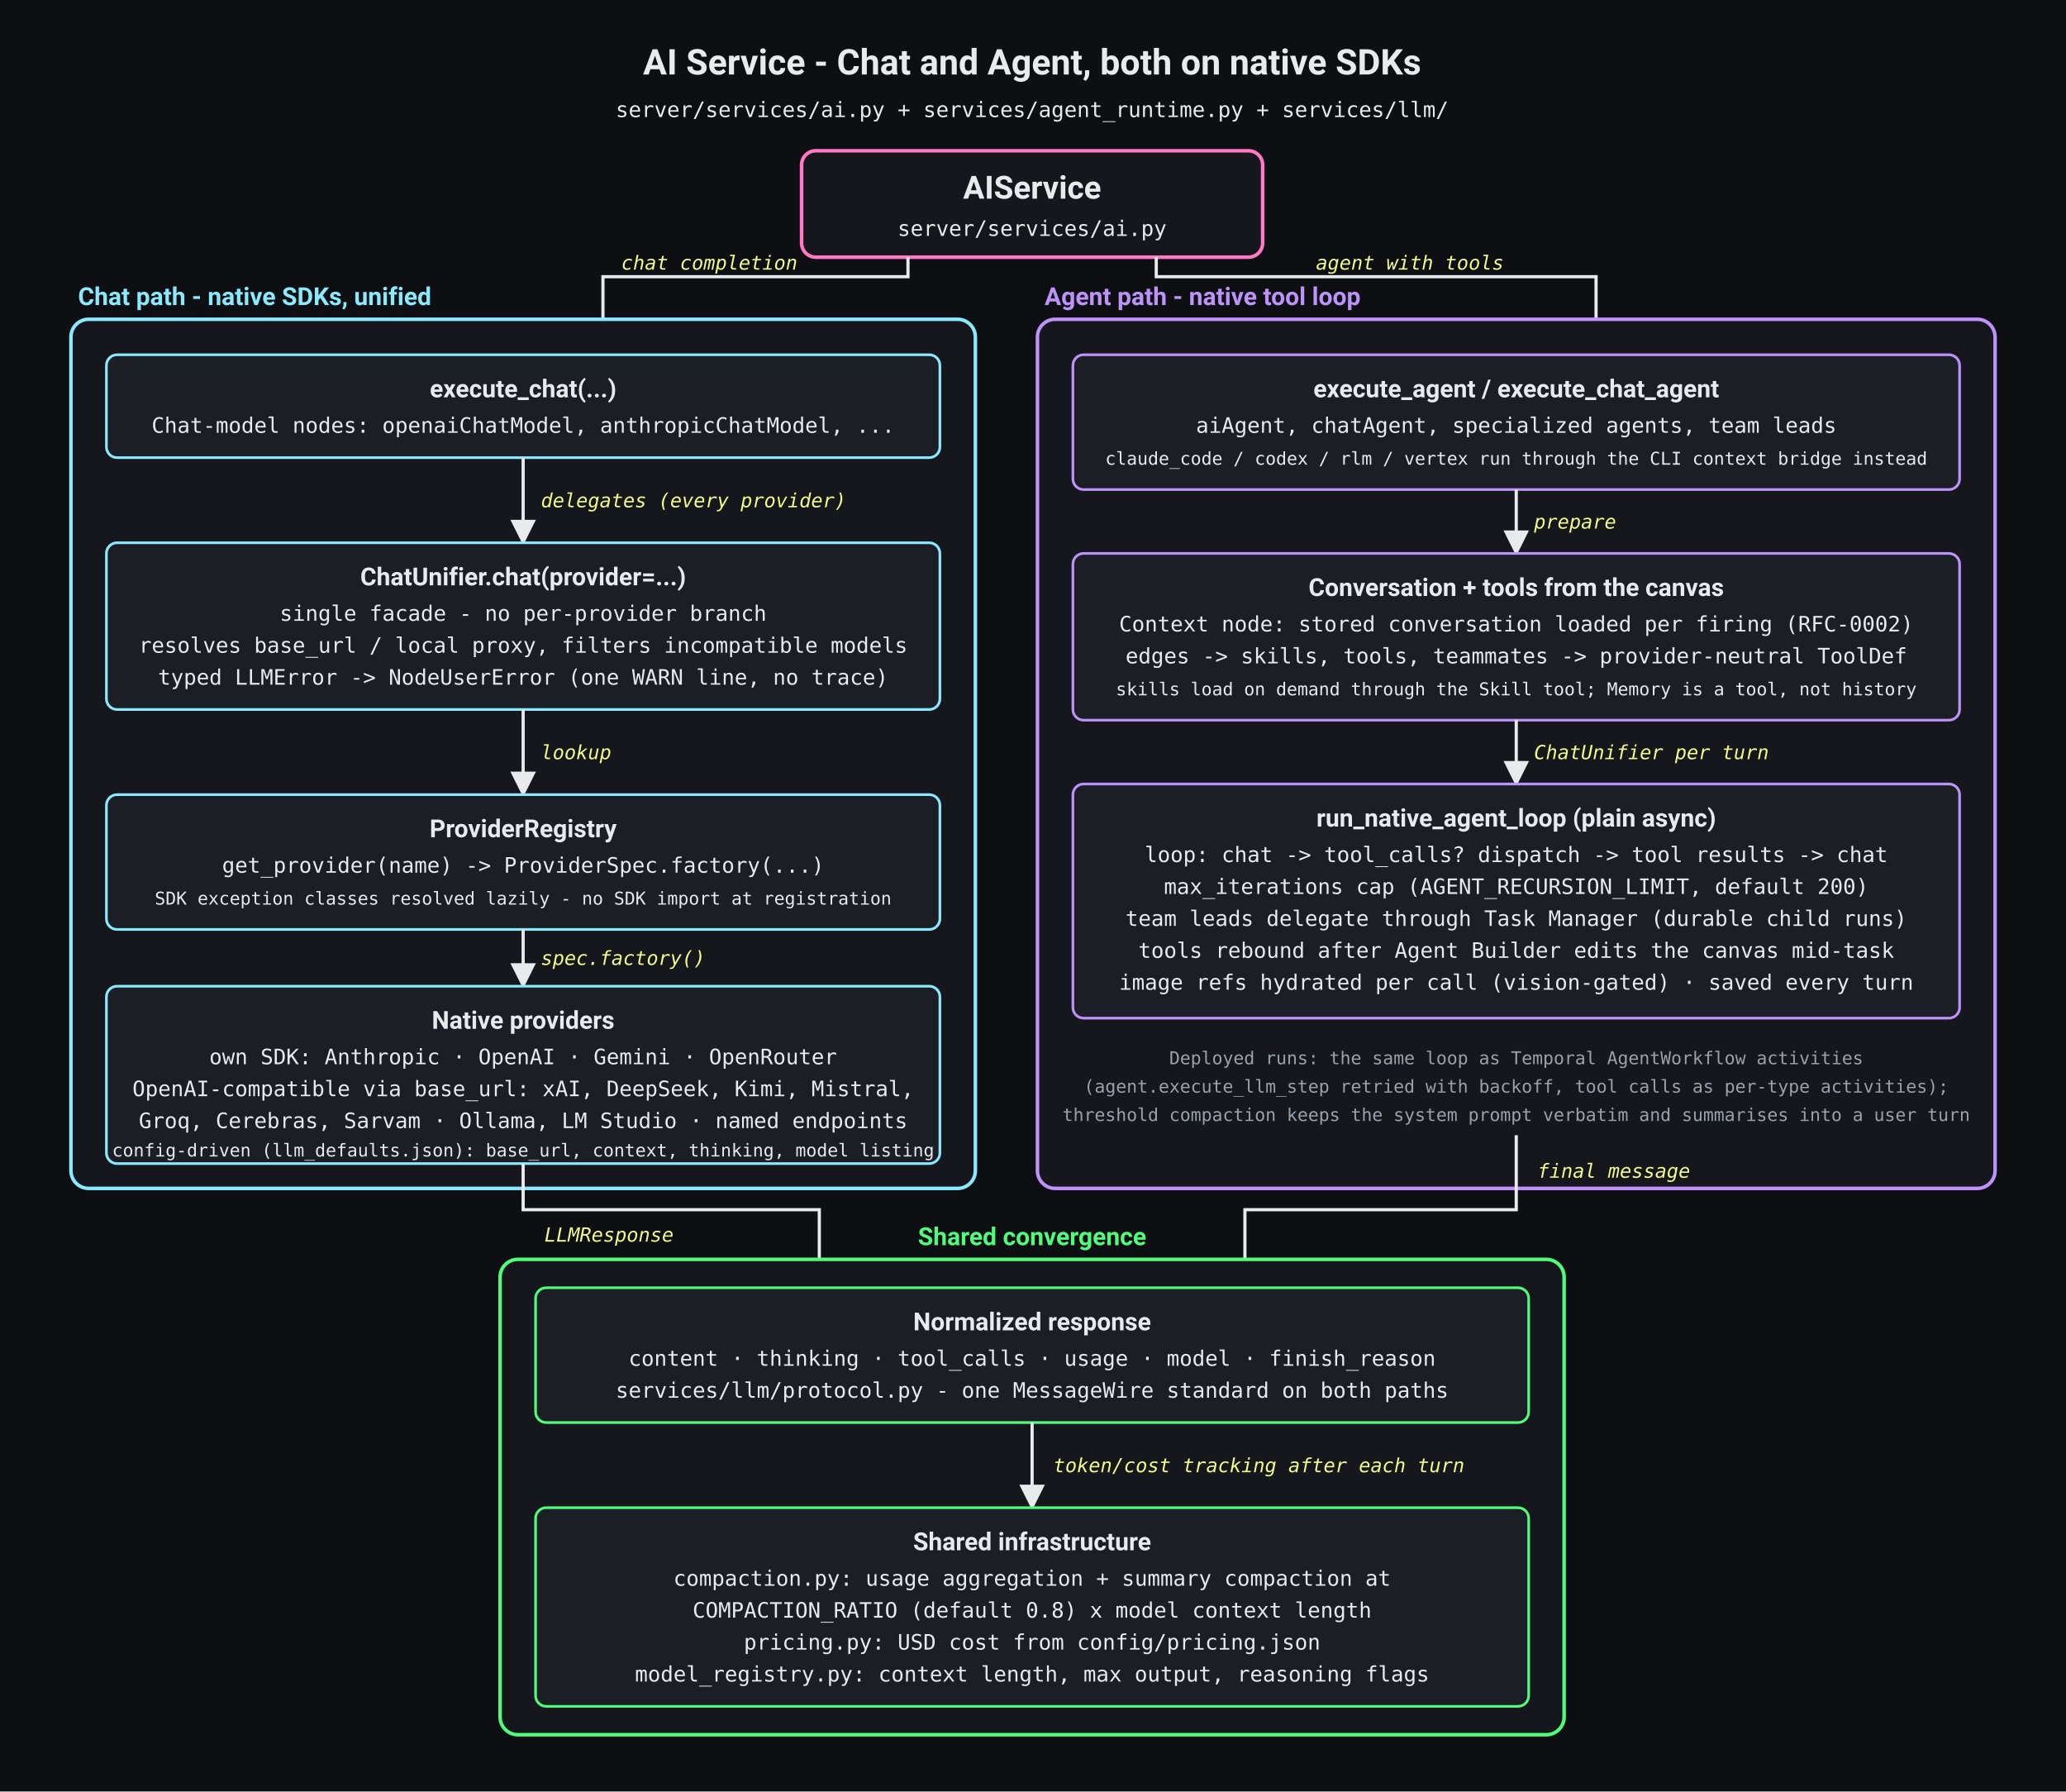
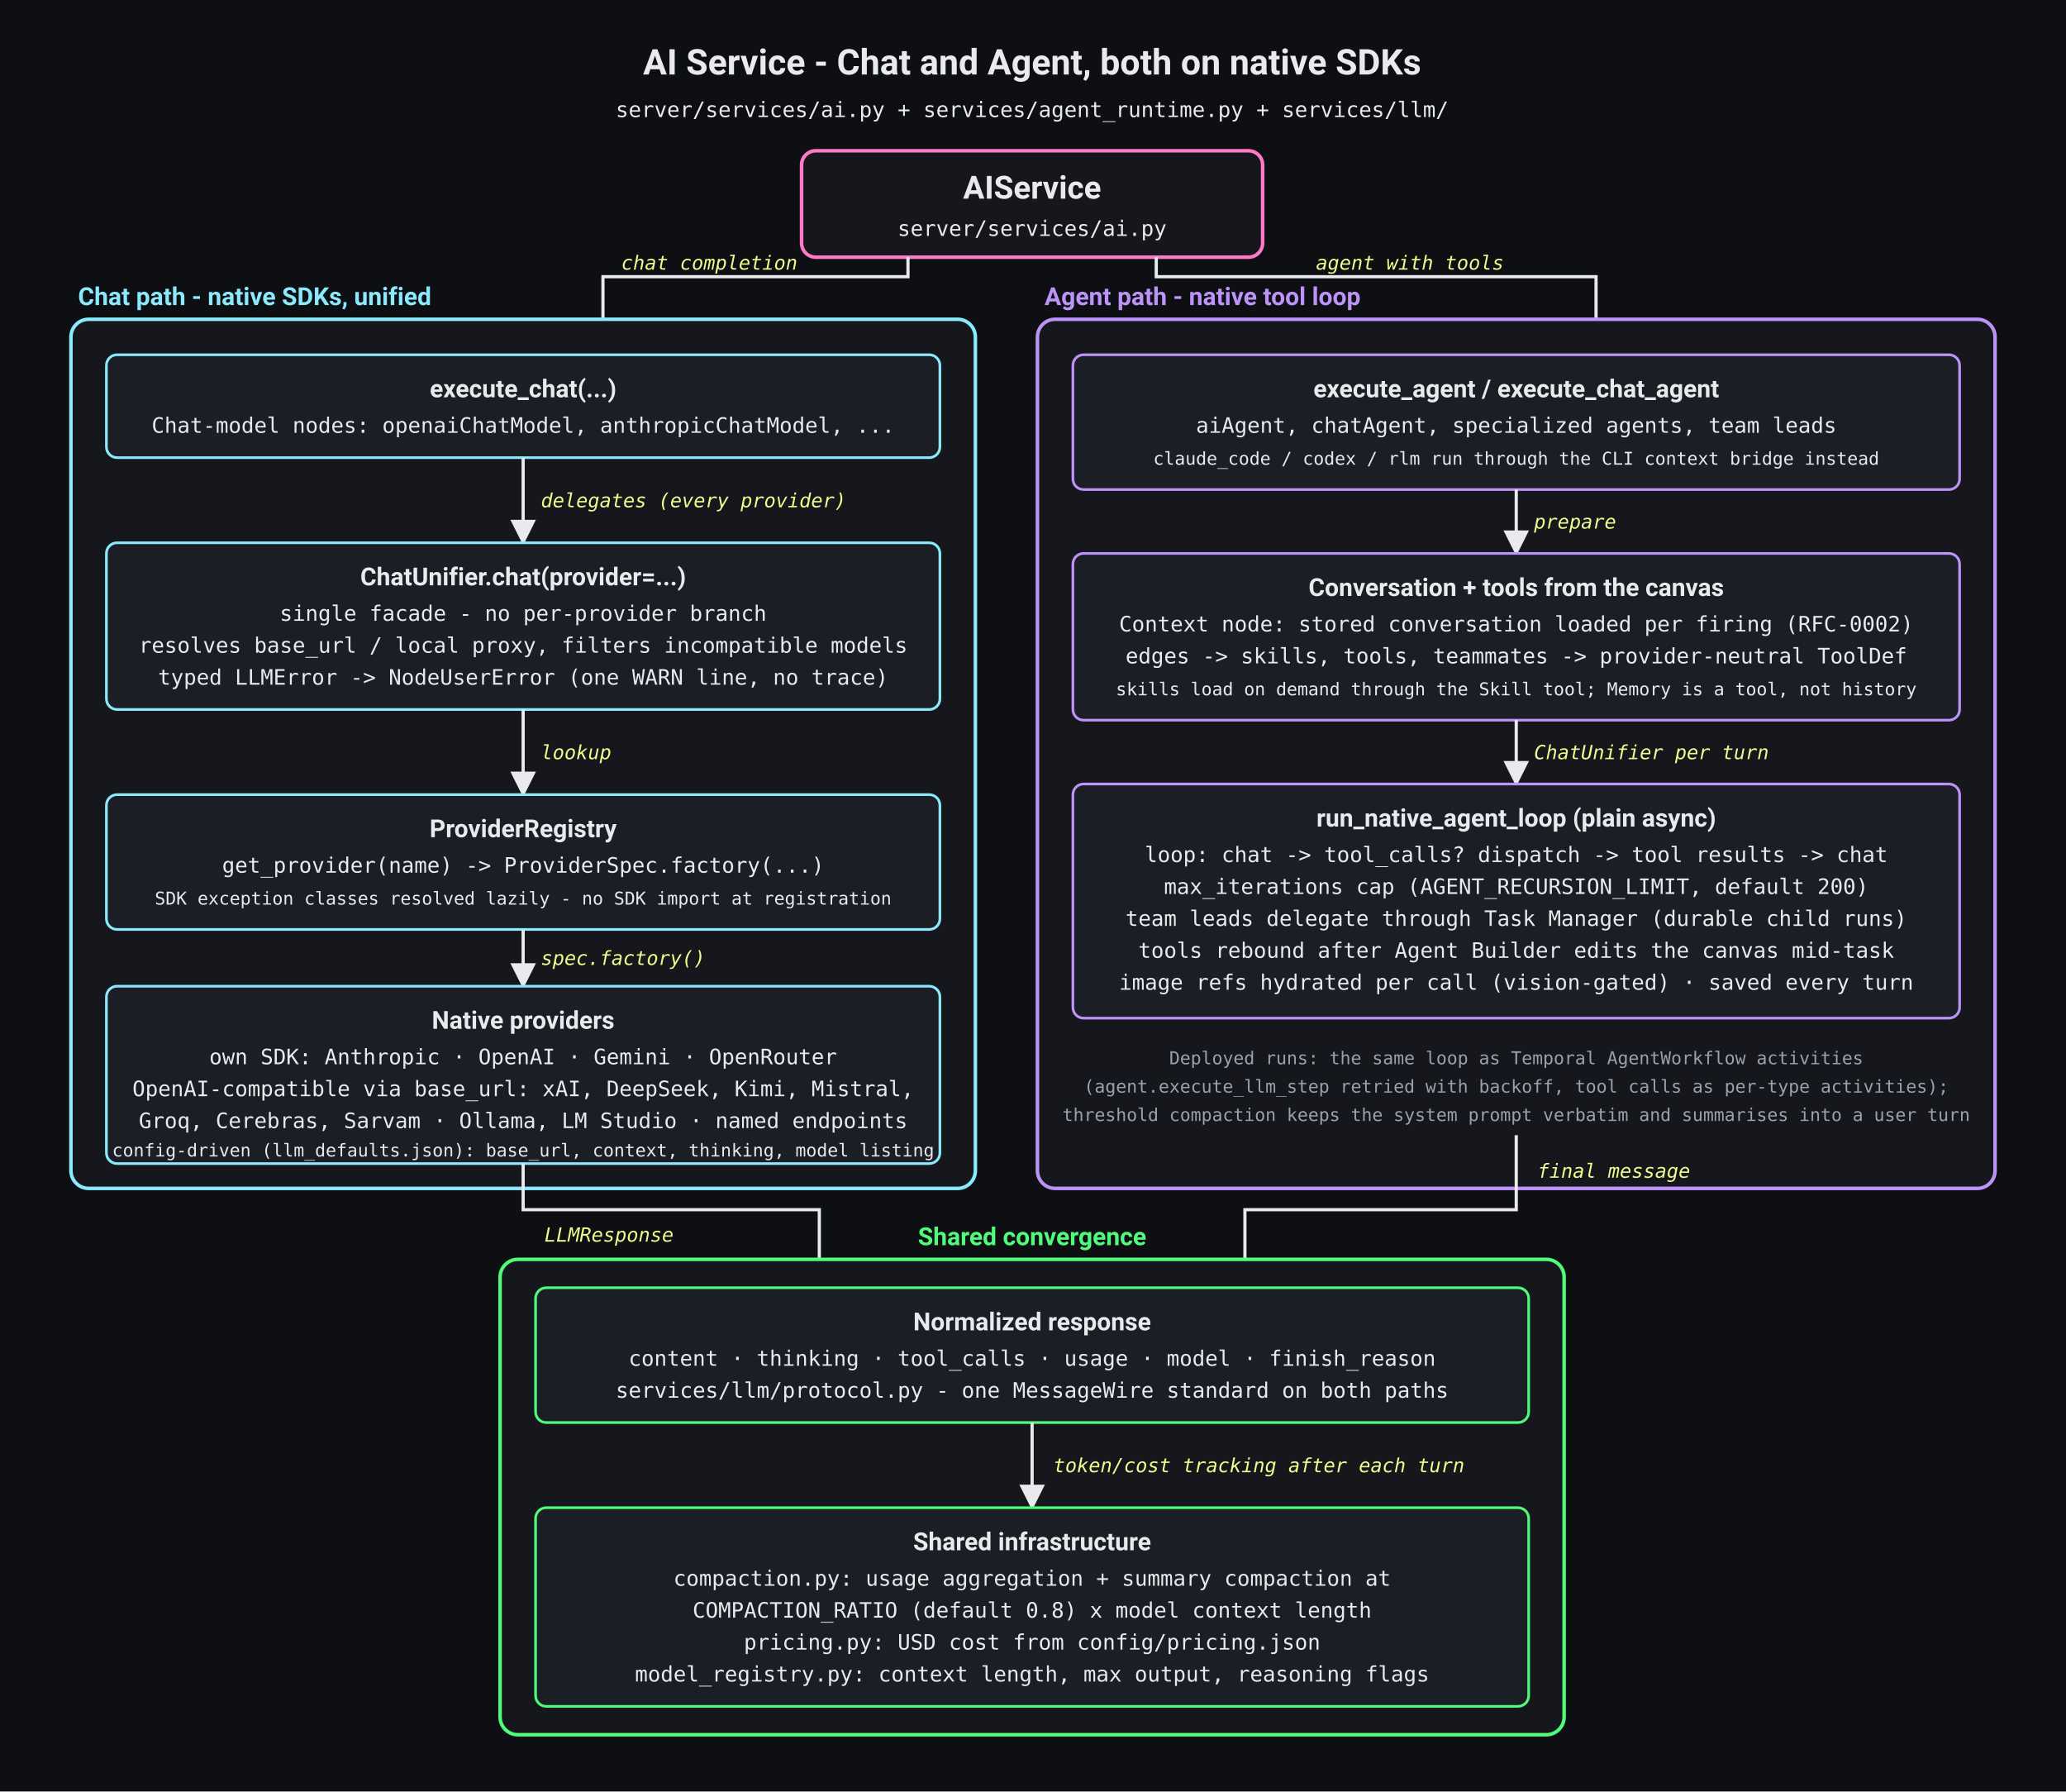
<svg xmlns="http://www.w3.org/2000/svg" viewBox="0 0 1165 1010" width="100%" preserveAspectRatio="xMidYMid meet" font-family="ui-monospace, SFMono-Regular, 'SF Mono', Menlo, Monaco, Consolas, monospace">
  <defs>
    <marker id="arrow" viewBox="0 0 10 10" refX="9" refY="5" markerWidth="8" markerHeight="8" orient="auto-start-reverse">
      <path d="M0,0 L10,5 L0,10 z" fill="#e8eaed" />
    </marker>
    <style>
      .bg { fill: #0d0f13; }
      .panel { fill: #15171c; stroke-width: 2; }
      .p-cyan { stroke: #8be9fd; } .p-purple { stroke: #bd93f9; } .p-orange { stroke: #ffb86c; } .p-green { stroke: #50fa7b; } .p-pink { stroke: #ff79c6; }
      .title { fill: #e8eaed; font-size: 20px; font-weight: 700; }
      .h1 { fill: #e8eaed; font-size: 18px; font-weight: 700; }
      .h2 { fill: #e8eaed; font-size: 14px; font-weight: 700; }
      .sub { fill: #e8eaed; font-size: 12px; }
      .small { fill: #e8eaed; font-size: 10px; }
      .dim { fill: #9aa1ac; font-size: 10px; }
      .label { fill: #f1fa8c; font-size: 11px; font-style: italic; }
      .conn { stroke: #e8eaed; stroke-width: 1.8; fill: none; }
      .conn-dot { stroke: #9aa1ac; stroke-width: 1.5; fill: none; stroke-dasharray: 4 4; }
      .box { fill: #1b1e25; stroke-width: 1.5; }
      .tier-label { fill: #9aa1ac; font-size: 11px; text-transform: uppercase; letter-spacing: 1px; }
      .accent-cyan { fill: #8be9fd; } .accent-purple { fill: #bd93f9; } .accent-green { fill: #50fa7b; } .accent-orange { fill: #ffb86c; } .accent-pink { fill: #ff79c6; }
          .title, .h1, .h2 { font-family: 'Geist Variable', system-ui, -apple-system, BlinkMacSystemFont, 'Segoe UI', Roboto, sans-serif; }
    </style>
  </defs>
  <rect class="bg" width="1165" height="1010" />
  <text class="title" x="582" y="42" text-anchor="middle">AI Service - Chat and Agent, both on native SDKs</text>
  <text class="sub" x="582" y="66" text-anchor="middle">server/services/ai.py + services/agent_runtime.py + services/llm/</text>
  <rect class="panel p-pink" x="452" y="85" width="260" height="60" rx="8" />
  <text class="h1" x="582" y="112" text-anchor="middle">AIService</text>
  <text class="sub" x="582" y="133" text-anchor="middle">server/services/ai.py</text>
  <path class="conn" d="M 512 145 V 156 H 340 V 200" marker-end="url(#arrow)" />
  <text class="label" x="400" y="152" text-anchor="middle">chat completion</text>
  <path class="conn" d="M 652 145 V 156 H 900 V 200" marker-end="url(#arrow)" />
  <text class="label" x="795" y="152" text-anchor="middle">agent with tools</text>
  <text class="h2 accent-cyan" x="44" y="172">Chat path - native SDKs, unified</text>
  <rect class="panel p-cyan" x="40" y="180" width="510" height="490" rx="10" />
  <rect class="box p-cyan" x="60" y="200" width="470" height="58" rx="6" />
  <text class="h2" x="295" y="224" text-anchor="middle">execute_chat(...)</text>
  <text class="sub" x="295" y="244" text-anchor="middle">Chat-model nodes: openaiChatModel, anthropicChatModel, ...</text>
  <path class="conn" d="M 295 258 L 295 306" marker-end="url(#arrow)" />
  <text class="label" x="305" y="286">delegates (every provider)</text>
  <rect class="box p-cyan" x="60" y="306" width="470" height="94" rx="6" />
  <text class="h2" x="295" y="330" text-anchor="middle">ChatUnifier.chat(provider=...)</text>
  <text class="sub" x="295" y="350" text-anchor="middle">single facade - no per-provider branch</text>
  <text class="sub" x="295" y="368" text-anchor="middle">resolves base_url / local proxy, filters incompatible models</text>
  <text class="sub" x="295" y="386" text-anchor="middle">typed LLMError -&gt; NodeUserError (one WARN line, no trace)</text>
  <path class="conn" d="M 295 400 L 295 448" marker-end="url(#arrow)" />
  <text class="label" x="305" y="428">lookup</text>
  <rect class="box p-cyan" x="60" y="448" width="470" height="76" rx="6" />
  <text class="h2" x="295" y="472" text-anchor="middle">ProviderRegistry</text>
  <text class="sub" x="295" y="492" text-anchor="middle">get_provider(name) -&gt; ProviderSpec.factory(...)</text>
  <text class="small" x="295" y="510" text-anchor="middle">SDK exception classes resolved lazily - no SDK import at registration</text>
  <path class="conn" d="M 295 524 L 295 556" marker-end="url(#arrow)" />
  <text class="label" x="305" y="544">spec.factory()</text>
  <rect class="box p-cyan" x="60" y="556" width="470" height="100" rx="6" />
  <text class="h2" x="295" y="580" text-anchor="middle">Native providers</text>
  <text class="sub" x="295" y="600" text-anchor="middle">own SDK: Anthropic · OpenAI · Gemini · OpenRouter</text>
  <text class="sub" x="295" y="618" text-anchor="middle">OpenAI-compatible via base_url: xAI, DeepSeek, Kimi, Mistral,</text>
  <text class="sub" x="295" y="636" text-anchor="middle">Groq, Cerebras, Sarvam · Ollama, LM Studio · named endpoints</text>
  <text class="small" x="295" y="652" text-anchor="middle">config-driven (llm_defaults.json): base_url, context, thinking, model listing</text>
  <text class="h2 accent-purple" x="589" y="172">Agent path - native tool loop</text>
  <rect class="panel p-purple" x="585" y="180" width="540" height="490" rx="10" />
  <rect class="box p-purple" x="605" y="200" width="500" height="76" rx="6" />
  <text class="h2" x="855" y="224" text-anchor="middle">execute_agent / execute_chat_agent</text>
  <text class="sub" x="855" y="244" text-anchor="middle">aiAgent, chatAgent, specialized agents, team leads</text>
-   <text class="small" x="855" y="262" text-anchor="middle">claude_code / codex / rlm / vertex run through the CLI context bridge instead</text>
+   <text class="small" x="855" y="262" text-anchor="middle">claude_code / codex / rlm run through the CLI context bridge instead</text>
  <path class="conn" d="M 855 276 L 855 312" marker-end="url(#arrow)" />
  <text class="label" x="865" y="298">prepare</text>
  <rect class="box p-purple" x="605" y="312" width="500" height="94" rx="6" />
  <text class="h2" x="855" y="336" text-anchor="middle">Conversation + tools from the canvas</text>
  <text class="sub" x="855" y="356" text-anchor="middle">Context node: stored conversation loaded per firing (RFC-0002)</text>
  <text class="sub" x="855" y="374" text-anchor="middle">edges -&gt; skills, tools, teammates -&gt; provider-neutral ToolDef</text>
  <text class="small" x="855" y="392" text-anchor="middle">skills load on demand through the Skill tool; Memory is a tool, not history</text>
  <path class="conn" d="M 855 406 L 855 442" marker-end="url(#arrow)" />
  <text class="label" x="865" y="428">ChatUnifier per turn</text>
  <rect class="box p-purple" x="605" y="442" width="500" height="132" rx="6" />
  <text class="h2" x="855" y="466" text-anchor="middle">run_native_agent_loop (plain async)</text>
  <text class="sub" x="855" y="486" text-anchor="middle">loop: chat -&gt; tool_calls? dispatch -&gt; tool results -&gt; chat</text>
  <text class="sub" x="855" y="504" text-anchor="middle">max_iterations cap (AGENT_RECURSION_LIMIT, default 200)</text>
  <text class="sub" x="855" y="522" text-anchor="middle">team leads delegate through Task Manager (durable child runs)</text>
  <text class="sub" x="855" y="540" text-anchor="middle">tools rebound after Agent Builder edits the canvas mid-task</text>
  <text class="sub" x="855" y="558" text-anchor="middle">image refs hydrated per call (vision-gated) · saved every turn</text>
  <text class="dim" x="855" y="600" text-anchor="middle">Deployed runs: the same loop as Temporal AgentWorkflow activities</text>
  <text class="dim" x="855" y="616" text-anchor="middle">(agent.execute_llm_step retried with backoff, tool calls as per-type activities);</text>
  <text class="dim" x="855" y="632" text-anchor="middle">threshold compaction keeps the system prompt verbatim and summarises into a user turn</text>
  <path class="conn" d="M 295 656 V 682 H 462 V 726" marker-end="url(#arrow)" />
  <text class="label" x="307" y="700">LLMResponse</text>
  <path class="conn" d="M 855 640 V 682 H 702 V 726" marker-end="url(#arrow)" />
  <text class="label" x="867" y="664">final message</text>
  <text class="h2 accent-green" x="582" y="702" text-anchor="middle">Shared convergence</text>
  <rect class="panel p-green" x="282" y="710" width="600" height="268" rx="10" />
  <rect class="box p-green" x="302" y="726" width="560" height="76" rx="6" />
  <text class="h2" x="582" y="750" text-anchor="middle">Normalized response</text>
  <text class="sub" x="582" y="770" text-anchor="middle">content · thinking · tool_calls · usage · model · finish_reason</text>
  <text class="sub" x="582" y="788" text-anchor="middle">services/llm/protocol.py - one MessageWire standard on both paths</text>
  <path class="conn" d="M 582 802 L 582 850" marker-end="url(#arrow)" />
  <text class="label" x="594" y="830">token/cost tracking after each turn</text>
  <rect class="box p-green" x="302" y="850" width="560" height="112" rx="6" />
  <text class="h2" x="582" y="874" text-anchor="middle">Shared infrastructure</text>
  <text class="sub" x="582" y="894" text-anchor="middle">compaction.py: usage aggregation + summary compaction at</text>
  <text class="sub" x="582" y="912" text-anchor="middle">COMPACTION_RATIO (default 0.8) x model context length</text>
  <text class="sub" x="582" y="930" text-anchor="middle">pricing.py: USD cost from config/pricing.json</text>
  <text class="sub" x="582" y="948" text-anchor="middle">model_registry.py: context length, max output, reasoning flags</text>
</svg>
